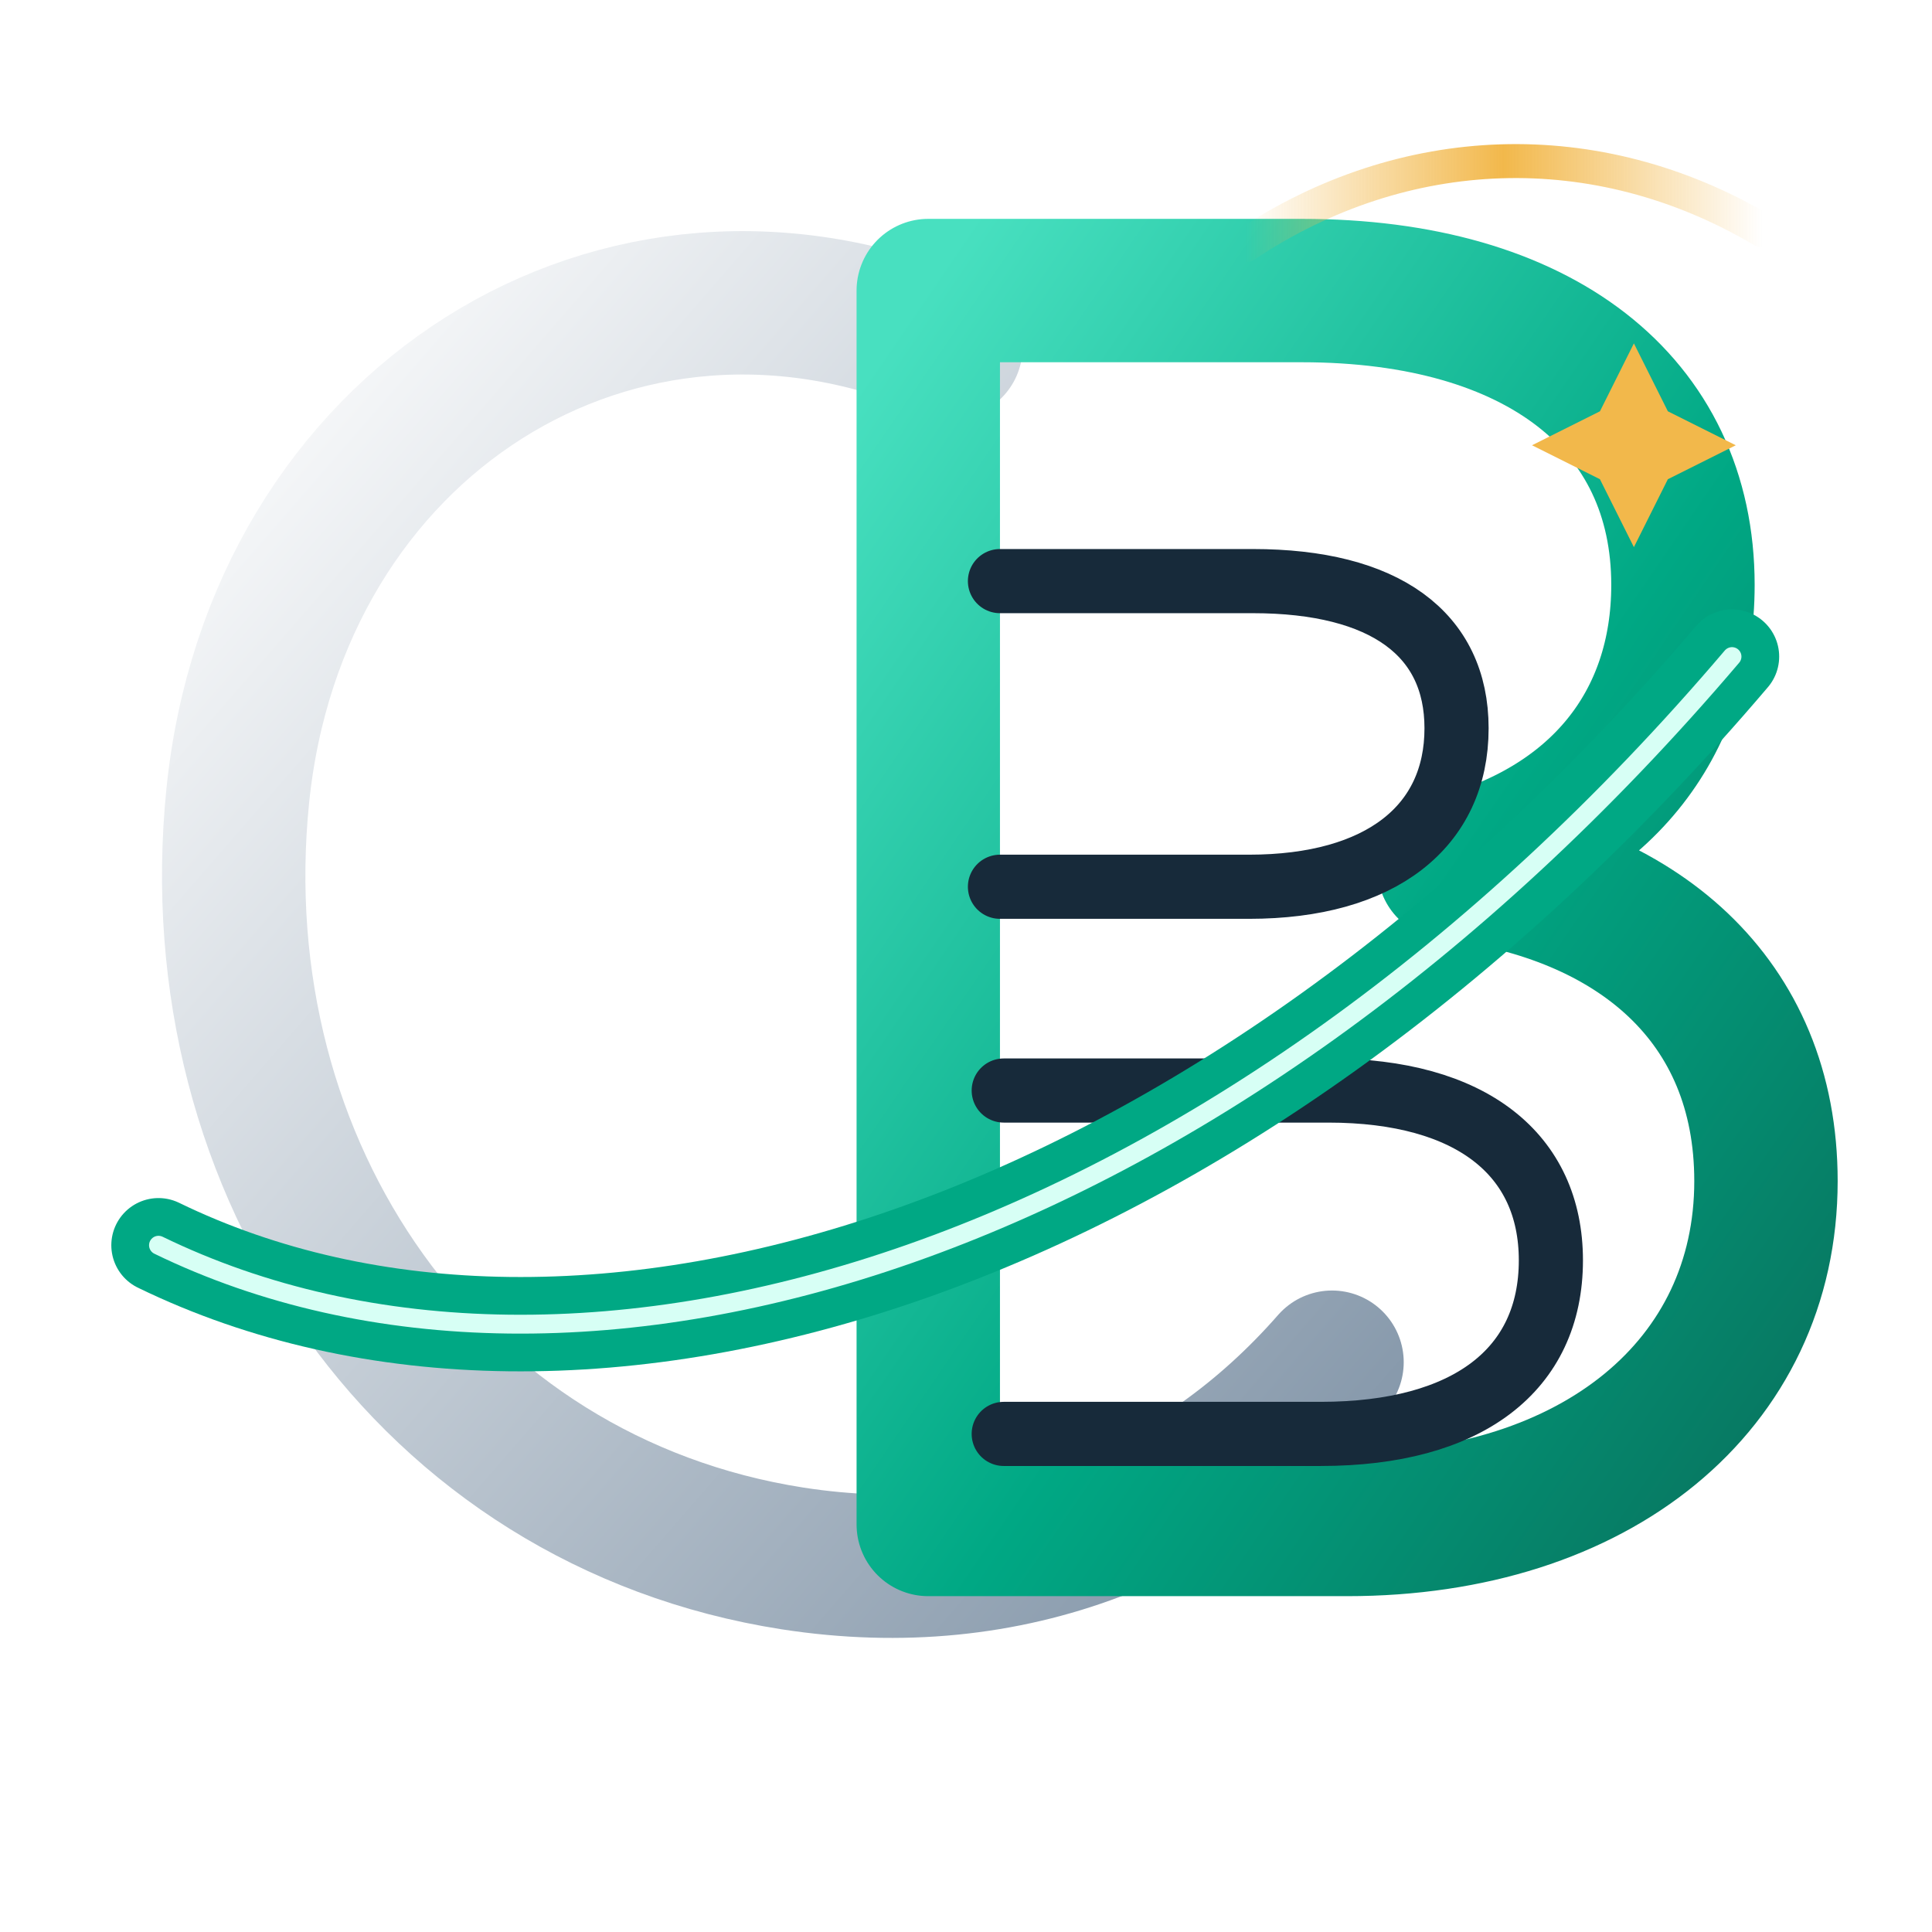
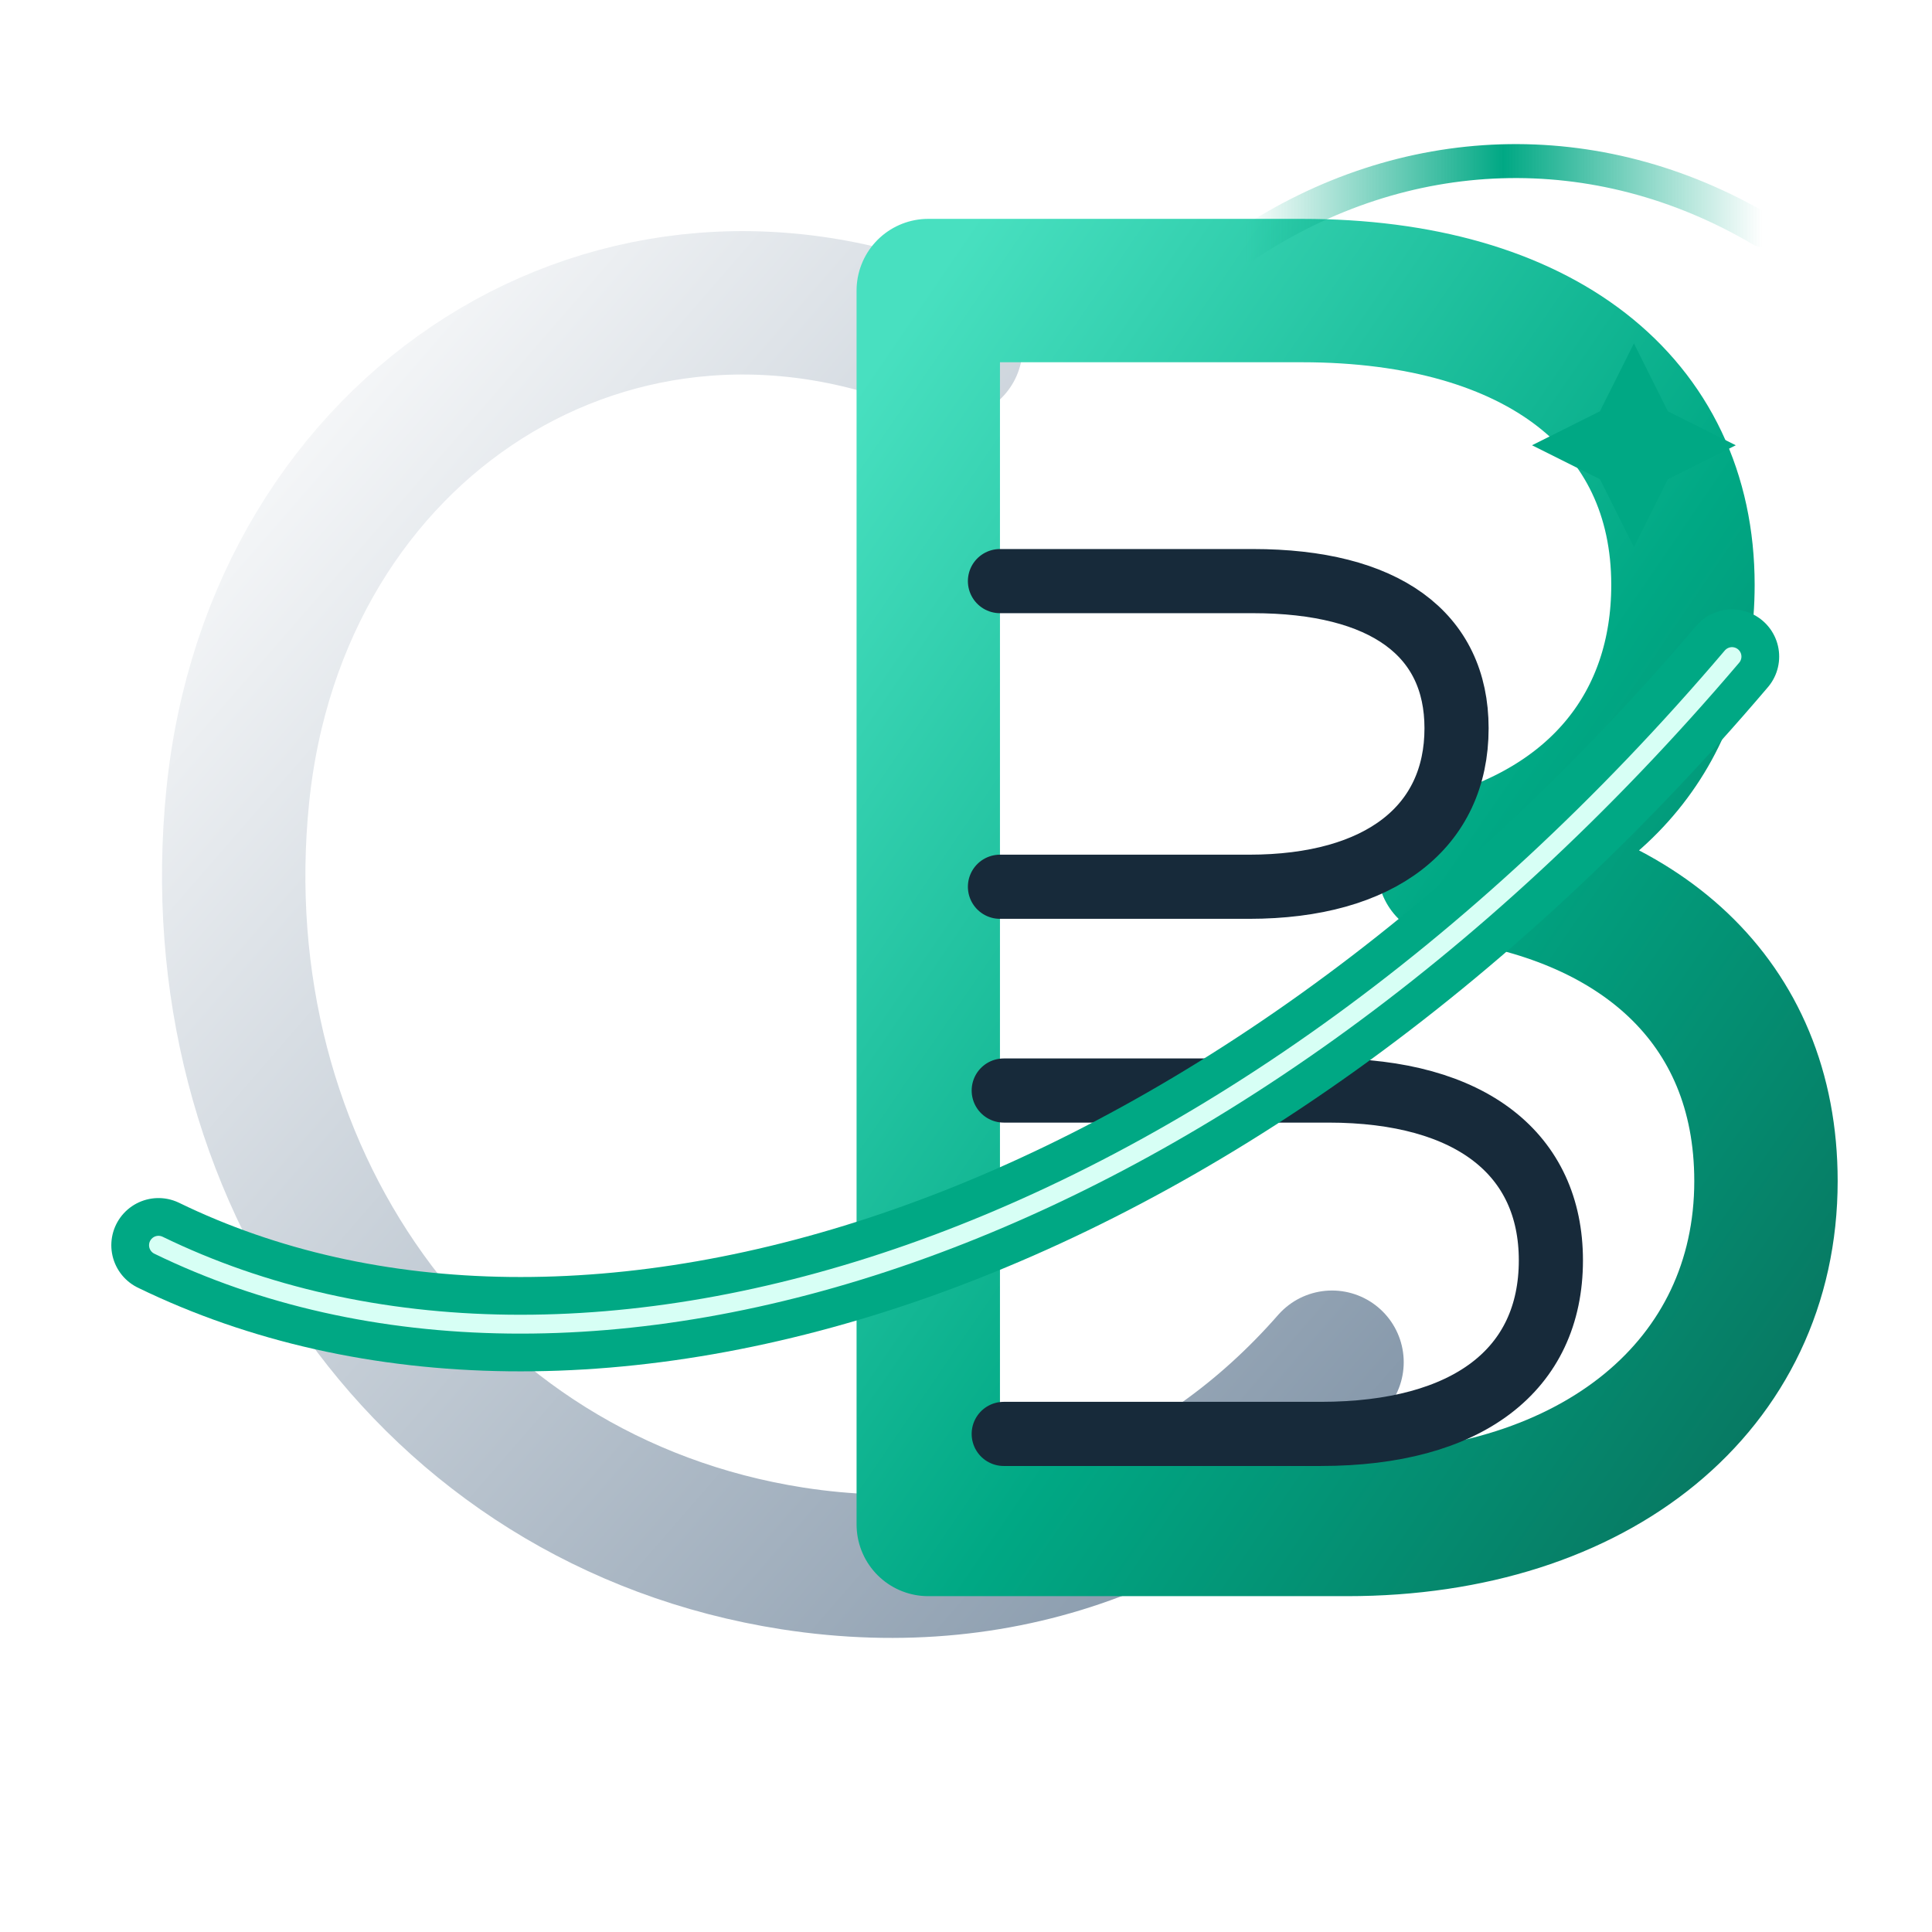
<svg xmlns="http://www.w3.org/2000/svg" viewBox="0 0 512 512">
  <defs>
    <linearGradient id="o" x2="1" y2="1">
      <stop stop-color="#fff" />
      <stop offset="1" stop-color="#8295a8" />
    </linearGradient>
    <linearGradient id="b" x2="1" y2="1">
      <stop stop-color="#48e0c0" />
      <stop offset=".55" stop-color="#00A884" />
      <stop offset="1" stop-color="#08745f" />
    </linearGradient>
    <linearGradient id="g">
-       <stop stop-color="#F2B84B" stop-opacity="0" />
-       <stop offset=".5" stop-color="#F2B84B" />
-       <stop offset="1" stop-color="#F2B84B" stop-opacity="0" />
+       <stop stop-color="#00A884" stop-opacity="0" />
+       <stop offset=".5" stop-color="#00A884" />
+       <stop offset="1" stop-color="#00A884" stop-opacity="0" />
    </linearGradient>
  </defs>
  <path d="M252 92C164 54 73 112 63 211c-10 99 51 187 147 202 58 9 108-12 143-52" fill="none" stroke="url(#o)" stroke-width="38" stroke-linecap="round" />
  <path d="M246 104v300h111c66 0 111-37 111-91 0-48-34-77-84-83 40-10 62-38 62-75 0-48-38-78-101-78H246Z" fill="none" stroke="url(#b)" stroke-width="38" stroke-linejoin="round" />
  <path d="M265 154h67c35 0 54 14 54 39 0 26-20 42-55 42h-66M266 289h86c38 0 59 17 59 45 0 29-22 46-61 46h-84" fill="none" stroke="#172A3A" stroke-width="17" stroke-linecap="round" />
  <path d="M42 330C153 384 323 334 459 174" fill="none" stroke="#00A884" stroke-width="25" stroke-linecap="round" />
  <path d="M42 330C153 384 323 334 459 174" fill="none" stroke="#d7fff5" stroke-width="5" stroke-linecap="round" />
  <path d="M330 65c42-28 93-30 137-4" fill="none" stroke="url(#g)" stroke-width="9" stroke-linecap="round" />
-   <path d="M433 91l9 18 18 9-18 9-9 18-9-18-18-9 18-9z" fill="#F2B84B" />
+   <path d="M433 91l9 18 18 9-18 9-9 18-9-18-18-9 18-9z" fill="#00A884" />
</svg>
